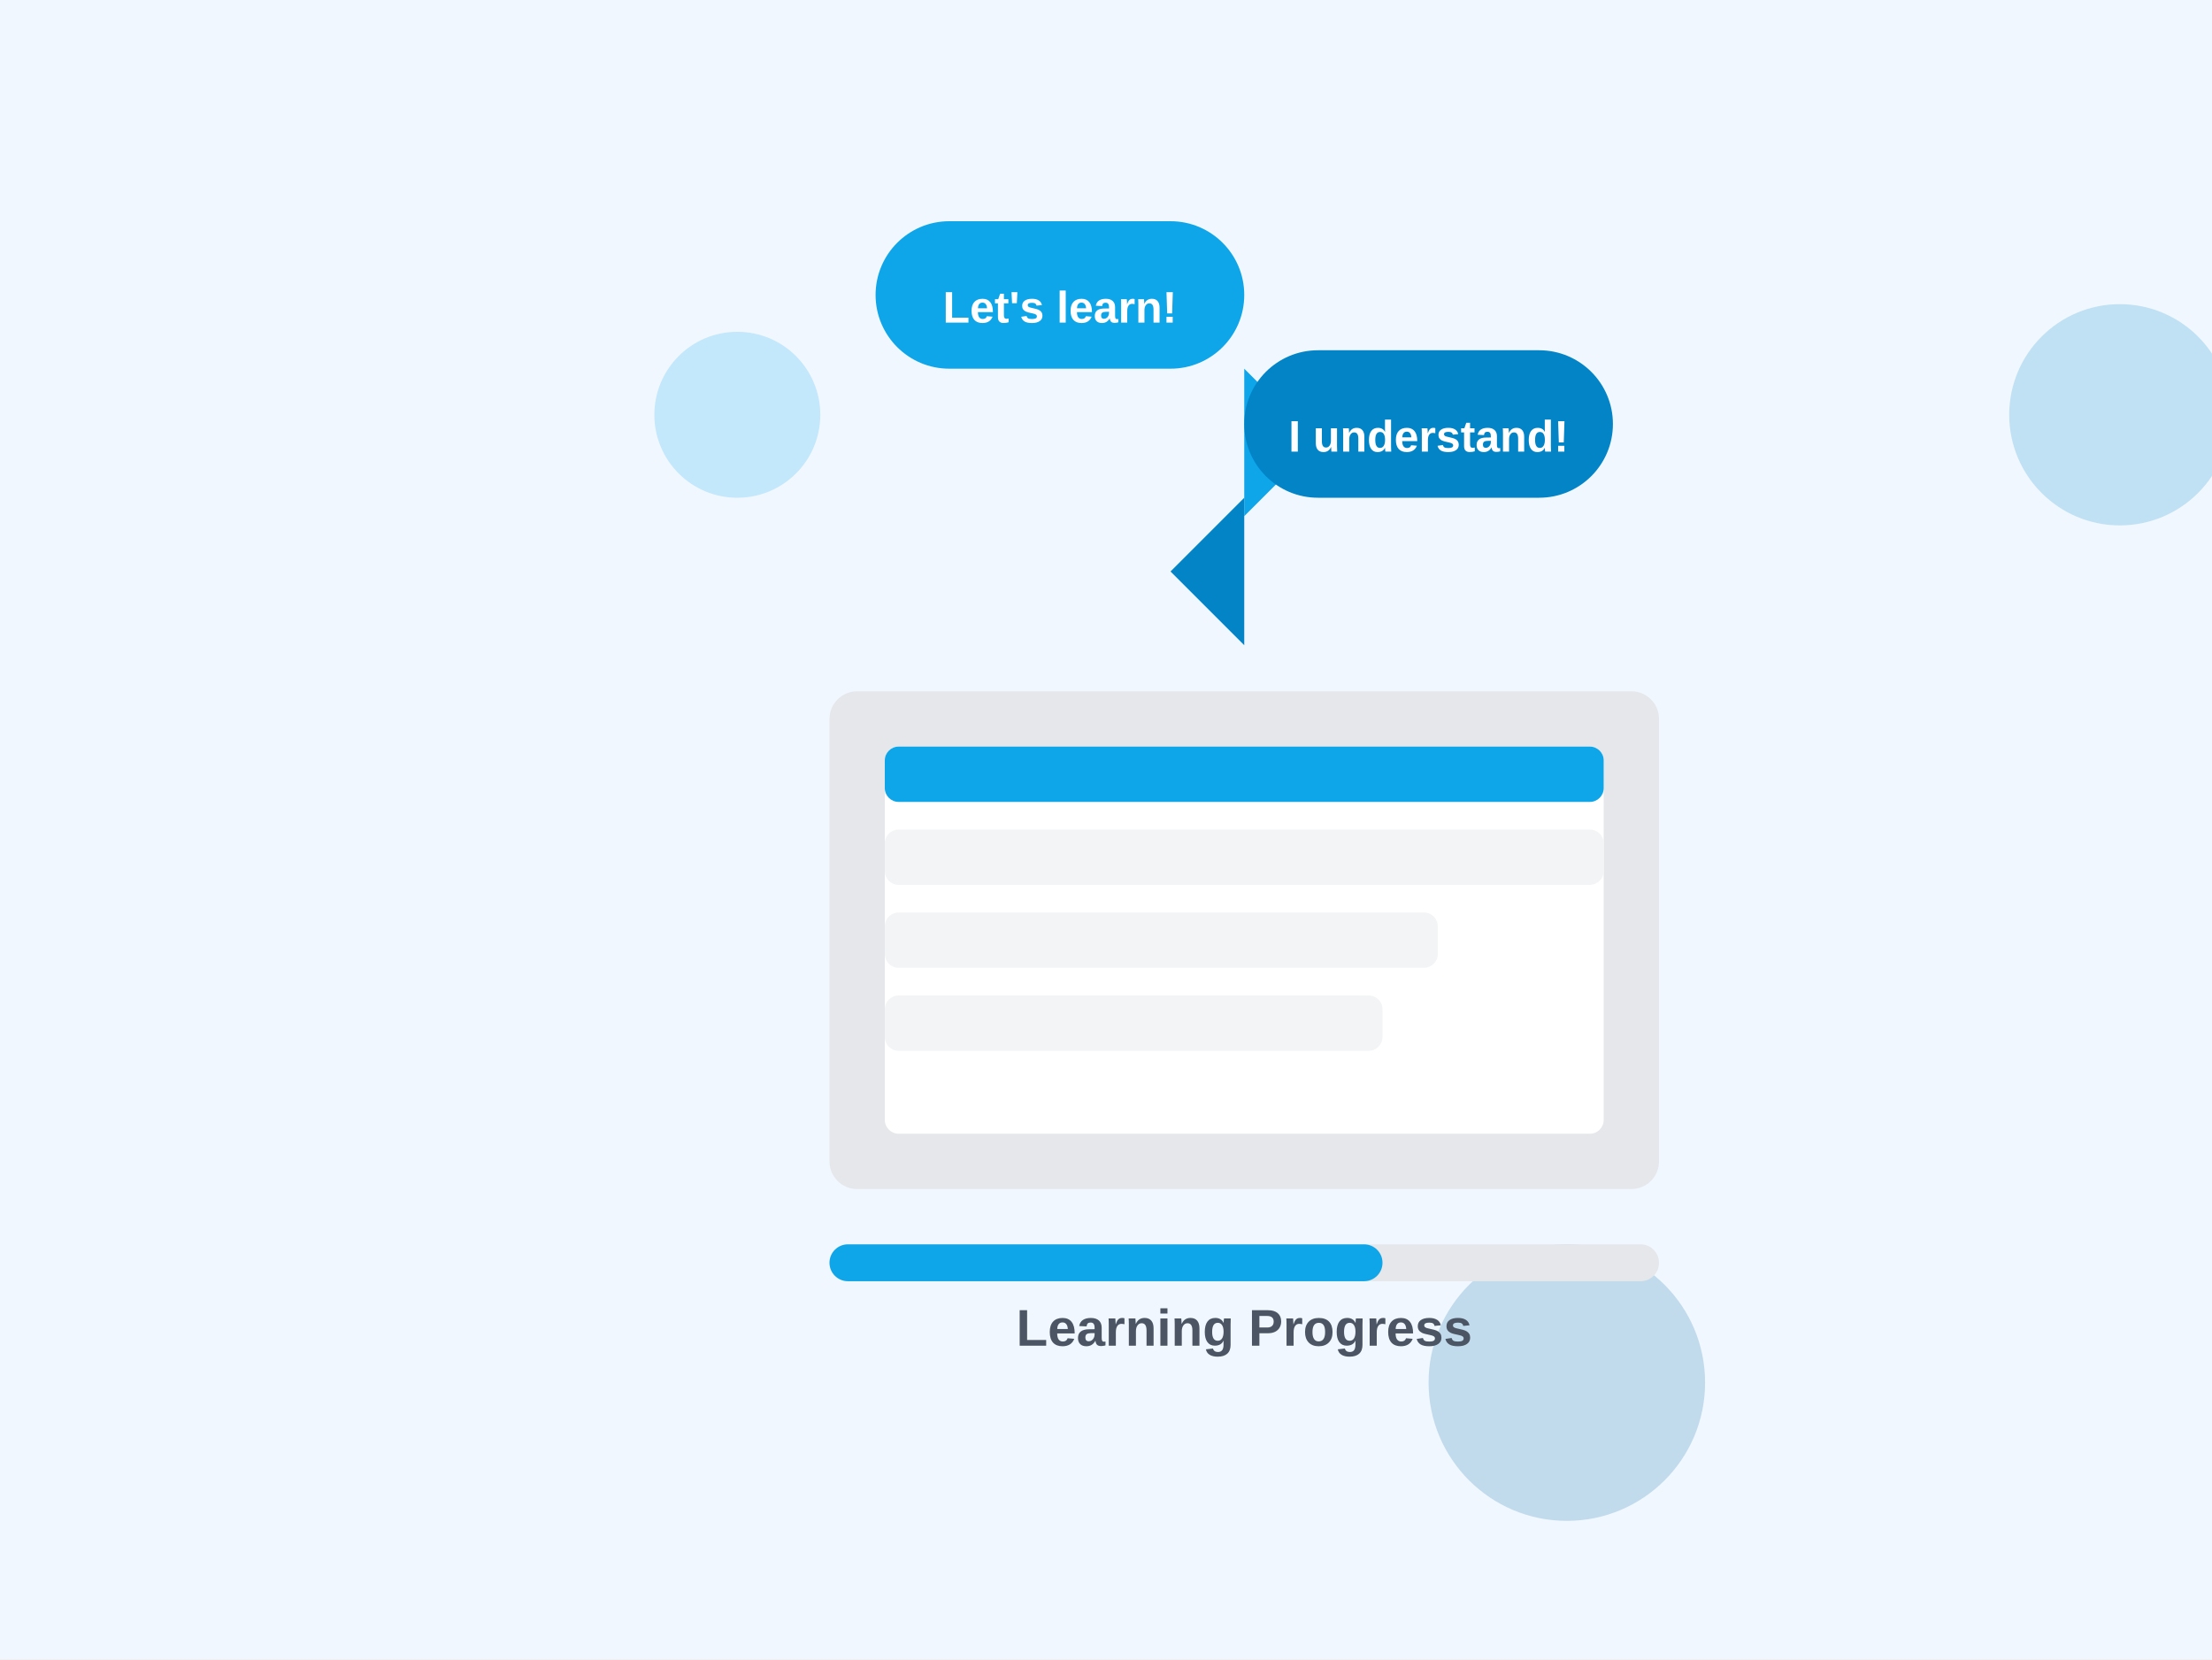
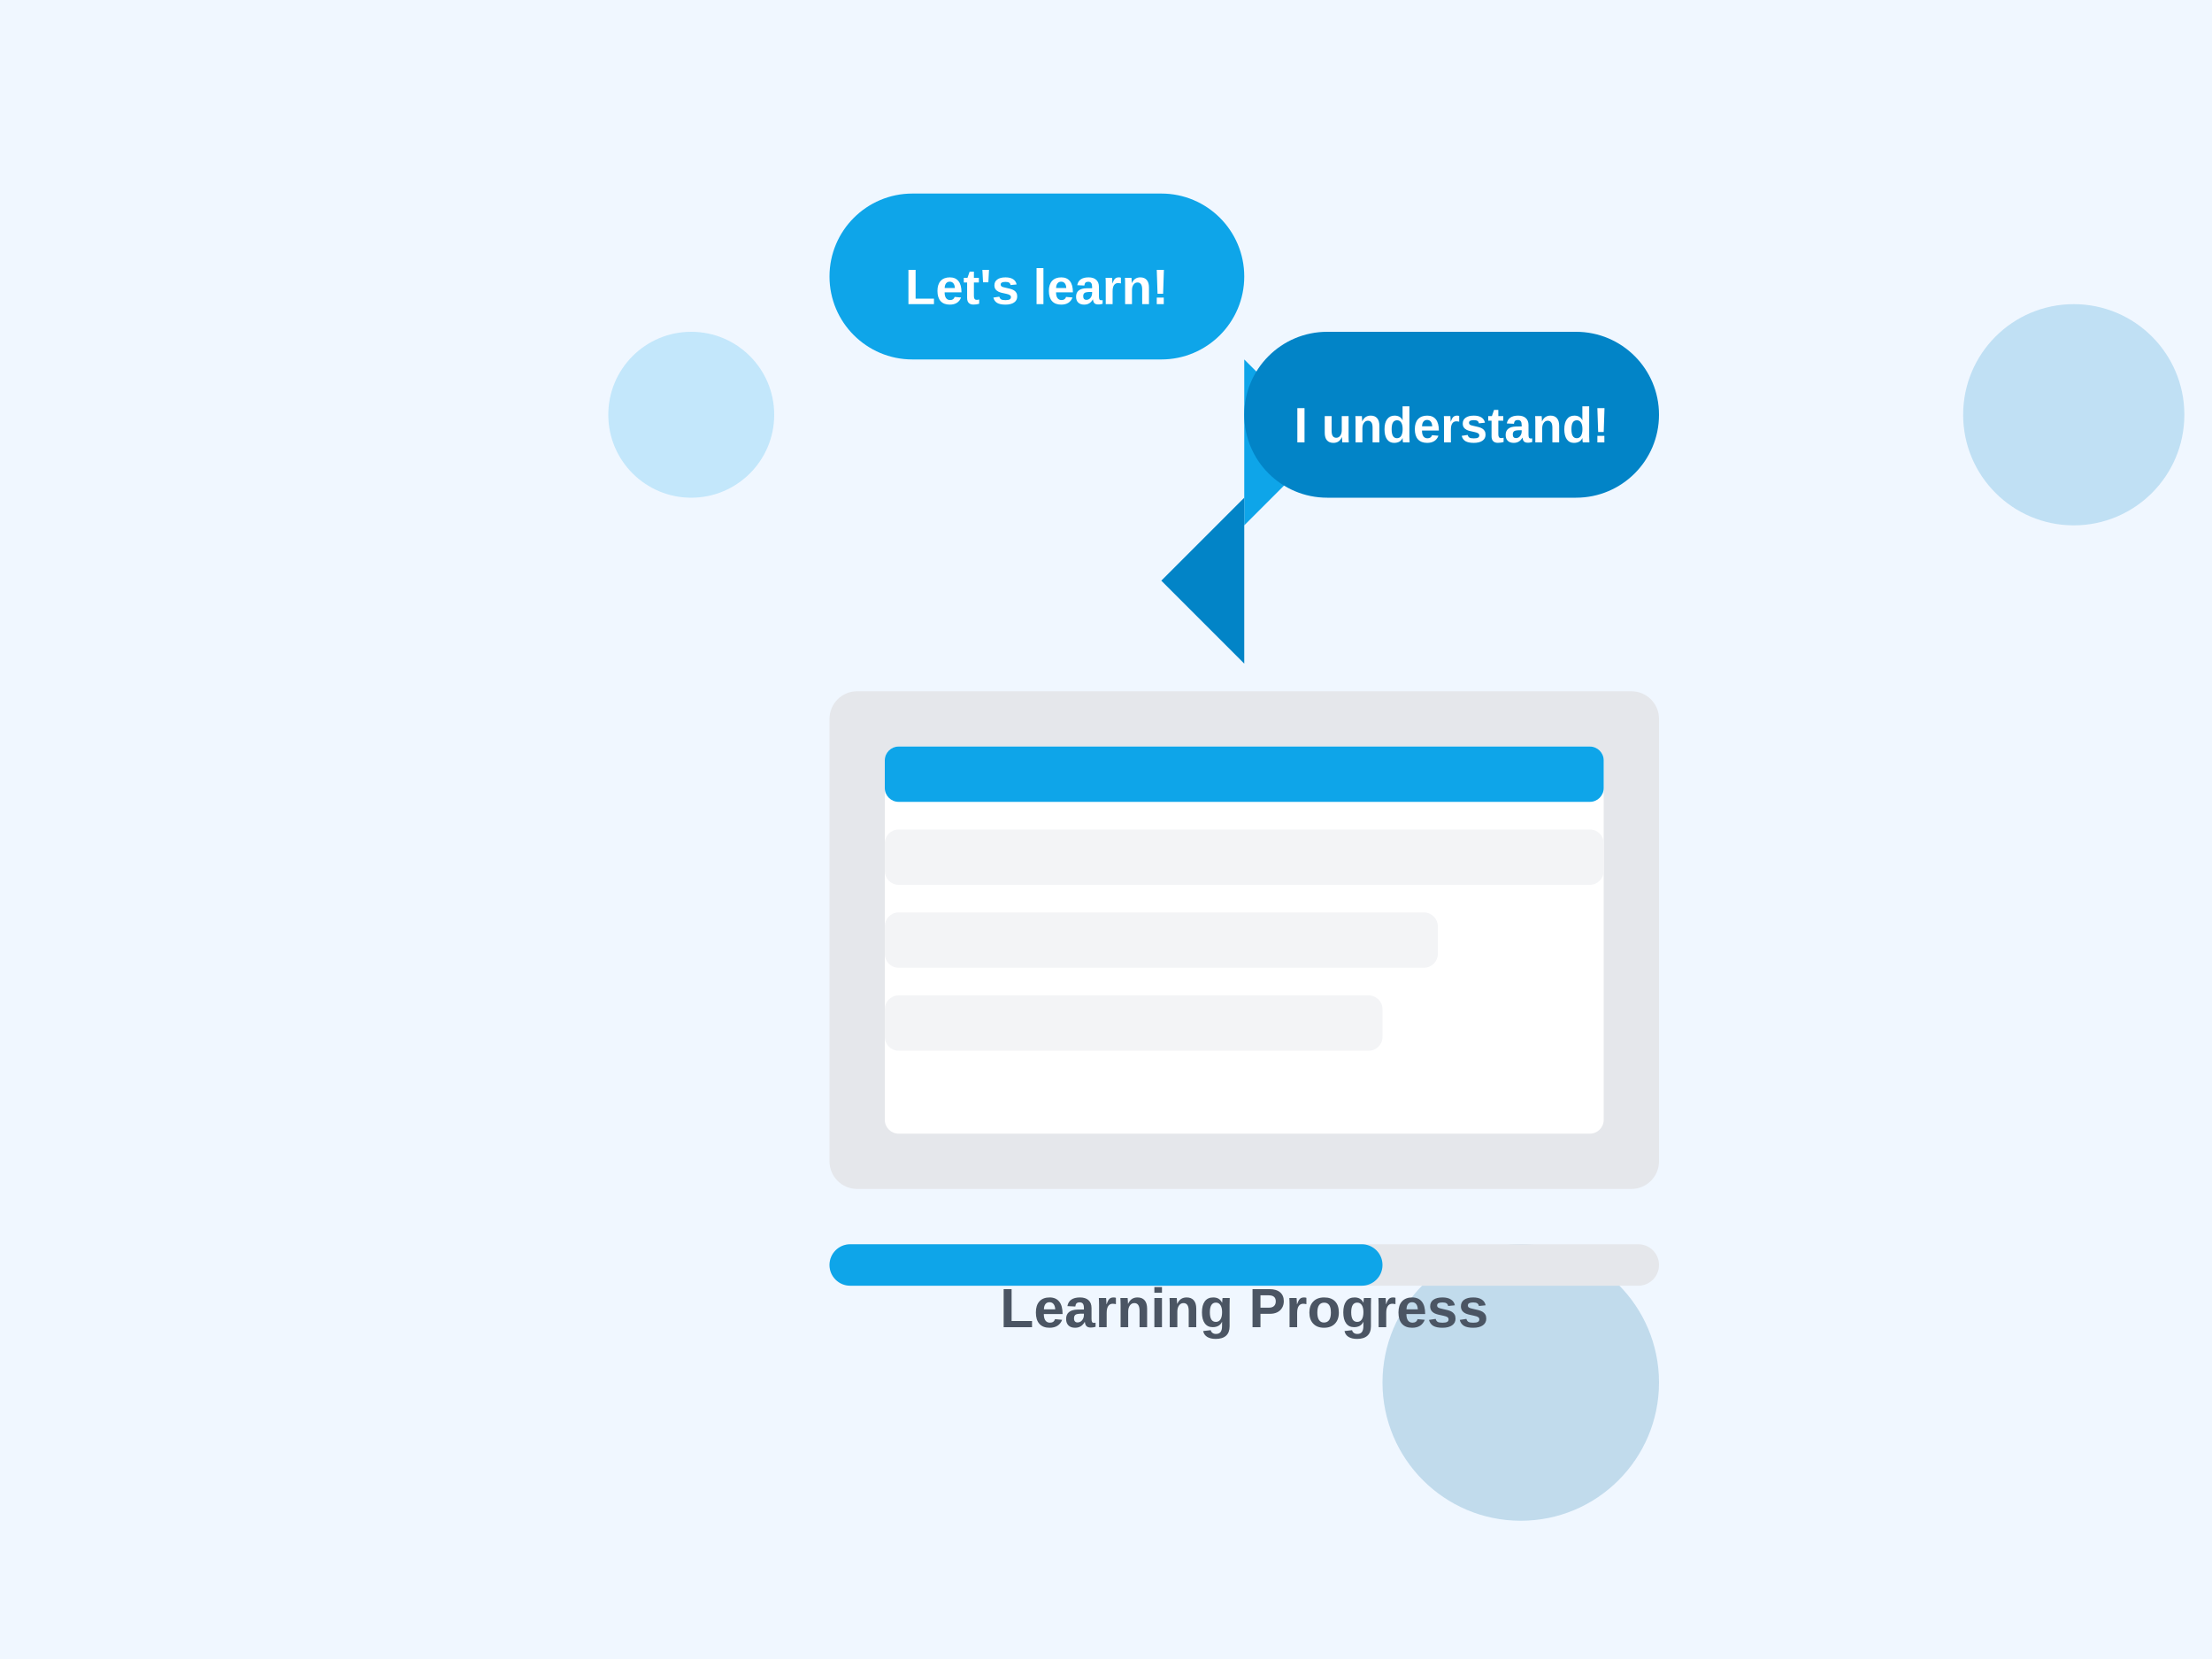
- <svg xmlns="http://www.w3.org/2000/svg" width="1200" height="900" viewBox="0 0 1200 900" fill="none">
+ <svg xmlns="http://www.w3.org/2000/svg" width="800" height="600" viewBox="0 0 800 600" fill="none">
  <style>
    @keyframes float {
      0%, 100% { transform: translateY(0); }
-       50% { transform: translateY(-15px); }
+       50% { transform: translateY(-10px); }
    }
    @keyframes pulse {
      0%, 100% { opacity: 0.2; }
      50% { opacity: 0.4; }
    }
    @keyframes progress {
      from { width: 0; }
      to { width: 300; }
    }
    .floating { animation: float 3s ease-in-out infinite; }
    .pulsing { animation: pulse 3s ease-in-out infinite; }
    .progress-bar { 
      animation: progress 2s ease-out forwards;
      transform-origin: left;
    }
  </style>
-   <rect width="1200" height="900" fill="#F0F7FF" />
-   <g transform="translate(150, 150)">
-     <rect x="300" y="225" width="450" height="270" rx="15" fill="#E5E7EB" />
-     <rect x="330" y="255" width="390" height="210" rx="7.5" fill="#FFFFFF" />
-     <rect x="330" y="255" width="390" height="30" rx="7.5" fill="#0EA5E9" />
-     <rect x="330" y="300" width="390" height="30" rx="7.5" fill="#F3F4F6" />
-     <rect x="330" y="345" width="300" height="30" rx="7.5" fill="#F3F4F6" />
-     <rect x="330" y="390" width="270" height="30" rx="7.5" fill="#F3F4F6" />
-     <g transform="translate(525, 50)" class="floating">
-       <path d="M0 0 L40 40 L0 80 Z" fill="#0EA5E9" />
-       <rect x="-200" y="-80" width="200" height="80" rx="40" fill="#0EA5E9" />
-       <text x="-100" y="-25" text-anchor="middle" font-family="Arial" font-size="24" font-weight="bold" fill="white">Let's learn!</text>
+   <rect width="800" height="600" fill="#F0F7FF" />
+   <g transform="translate(100, 100)">
+     <rect x="200" y="150" width="300" height="180" rx="10" fill="#E5E7EB" />
+     <rect x="220" y="170" width="260" height="140" rx="5" fill="#FFFFFF" />
+     <rect x="220" y="170" width="260" height="20" rx="5" fill="#0EA5E9" />
+     <rect x="220" y="200" width="260" height="20" rx="5" fill="#F3F4F6" />
+     <rect x="220" y="230" width="200" height="20" rx="5" fill="#F3F4F6" />
+     <rect x="220" y="260" width="180" height="20" rx="5" fill="#F3F4F6" />
+     <g transform="translate(350, 30)" class="floating">
+       <path d="M0 0 L30 30 L0 60 Z" fill="#0EA5E9" />
+       <rect x="-150" y="-60" width="150" height="60" rx="30" fill="#0EA5E9" />
+       <text x="-75" y="-20" text-anchor="middle" font-family="Arial" font-size="18" font-weight="bold" fill="white">Let's learn!</text>
    </g>
-     <g transform="translate(525, 120)" class="floating" style="animation-delay: 1.5s">
-       <path d="M0 0 L-40 40 L0 80 Z" fill="#0284C7" />
-       <rect x="0" y="-80" width="200" height="80" rx="40" fill="#0284C7" />
-       <text x="100" y="-25" text-anchor="middle" font-family="Arial" font-size="24" font-weight="bold" fill="white">I understand!</text>
+     <g transform="translate(350, 80)" class="floating" style="animation-delay: 1.5s">
+       <path d="M0 0 L-30 30 L0 60 Z" fill="#0284C7" />
+       <rect x="0" y="-60" width="150" height="60" rx="30" fill="#0284C7" />
+       <text x="75" y="-20" text-anchor="middle" font-family="Arial" font-size="18" font-weight="bold" fill="white">I understand!</text>
    </g>
-     <circle cx="250" cy="75" r="45" fill="#0EA5E9" opacity="0.2" class="pulsing" />
-     <circle cx="1000" cy="75" r="60" fill="#0284C7" opacity="0.2" class="pulsing" style="animation-delay: 1s" />
-     <circle cx="700" cy="600" r="75" fill="#0369A1" opacity="0.2" class="pulsing" style="animation-delay: 2s" />
-     <rect x="300" y="525" width="450" height="20" rx="10" fill="#E5E7EB" />
-     <rect x="300" y="525" width="300" height="20" rx="10" fill="#0EA5E9" />
-     <text x="525" y="580" text-anchor="middle" font-family="Arial" font-size="28" font-weight="bold" fill="#4B5563">Learning Progress</text>
+     <circle cx="150" cy="50" r="30" fill="#0EA5E9" opacity="0.2" class="pulsing" />
+     <circle cx="650" cy="50" r="40" fill="#0284C7" opacity="0.2" class="pulsing" style="animation-delay: 1s" />
+     <circle cx="450" cy="400" r="50" fill="#0369A1" opacity="0.2" class="pulsing" style="animation-delay: 2s" />
+     <rect x="200" y="350" width="300" height="15" rx="7.5" fill="#E5E7EB" />
+     <rect x="200" y="350" width="200" height="15" rx="7.5" fill="#0EA5E9" />
+     <text x="350" y="380" text-anchor="middle" font-family="Arial" font-size="20" font-weight="bold" fill="#4B5563">Learning Progress</text>
  </g>
</svg>
